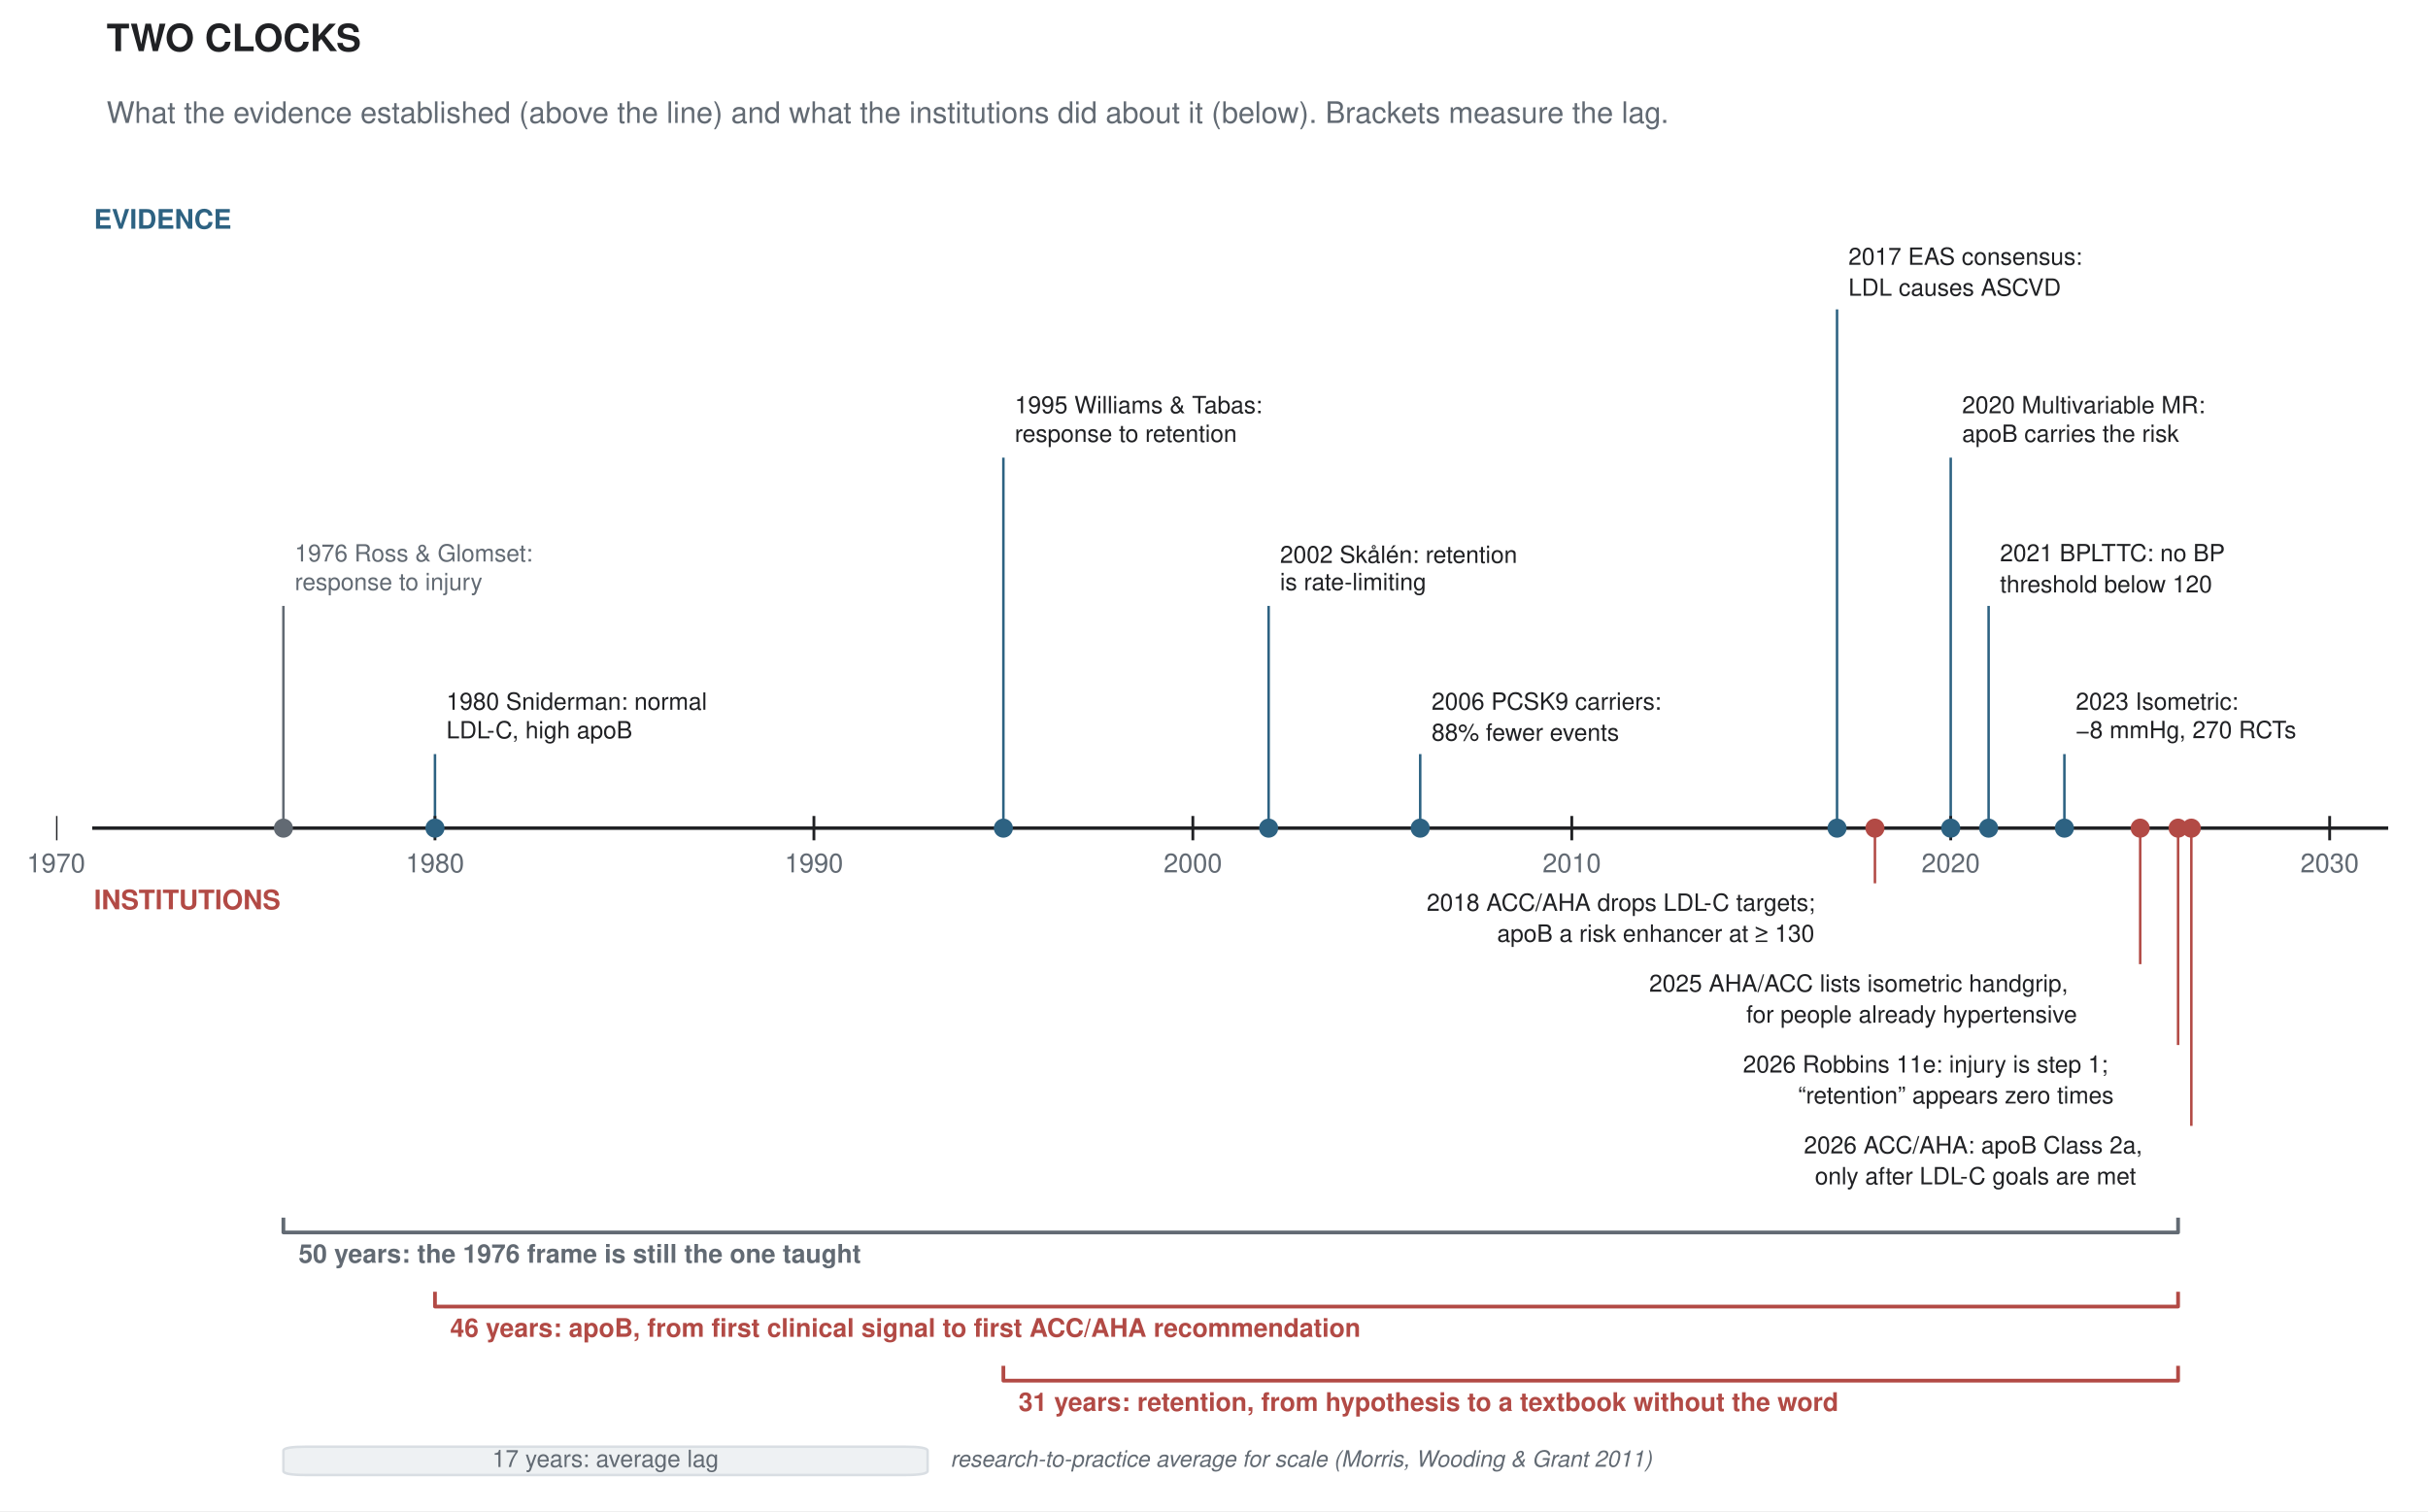
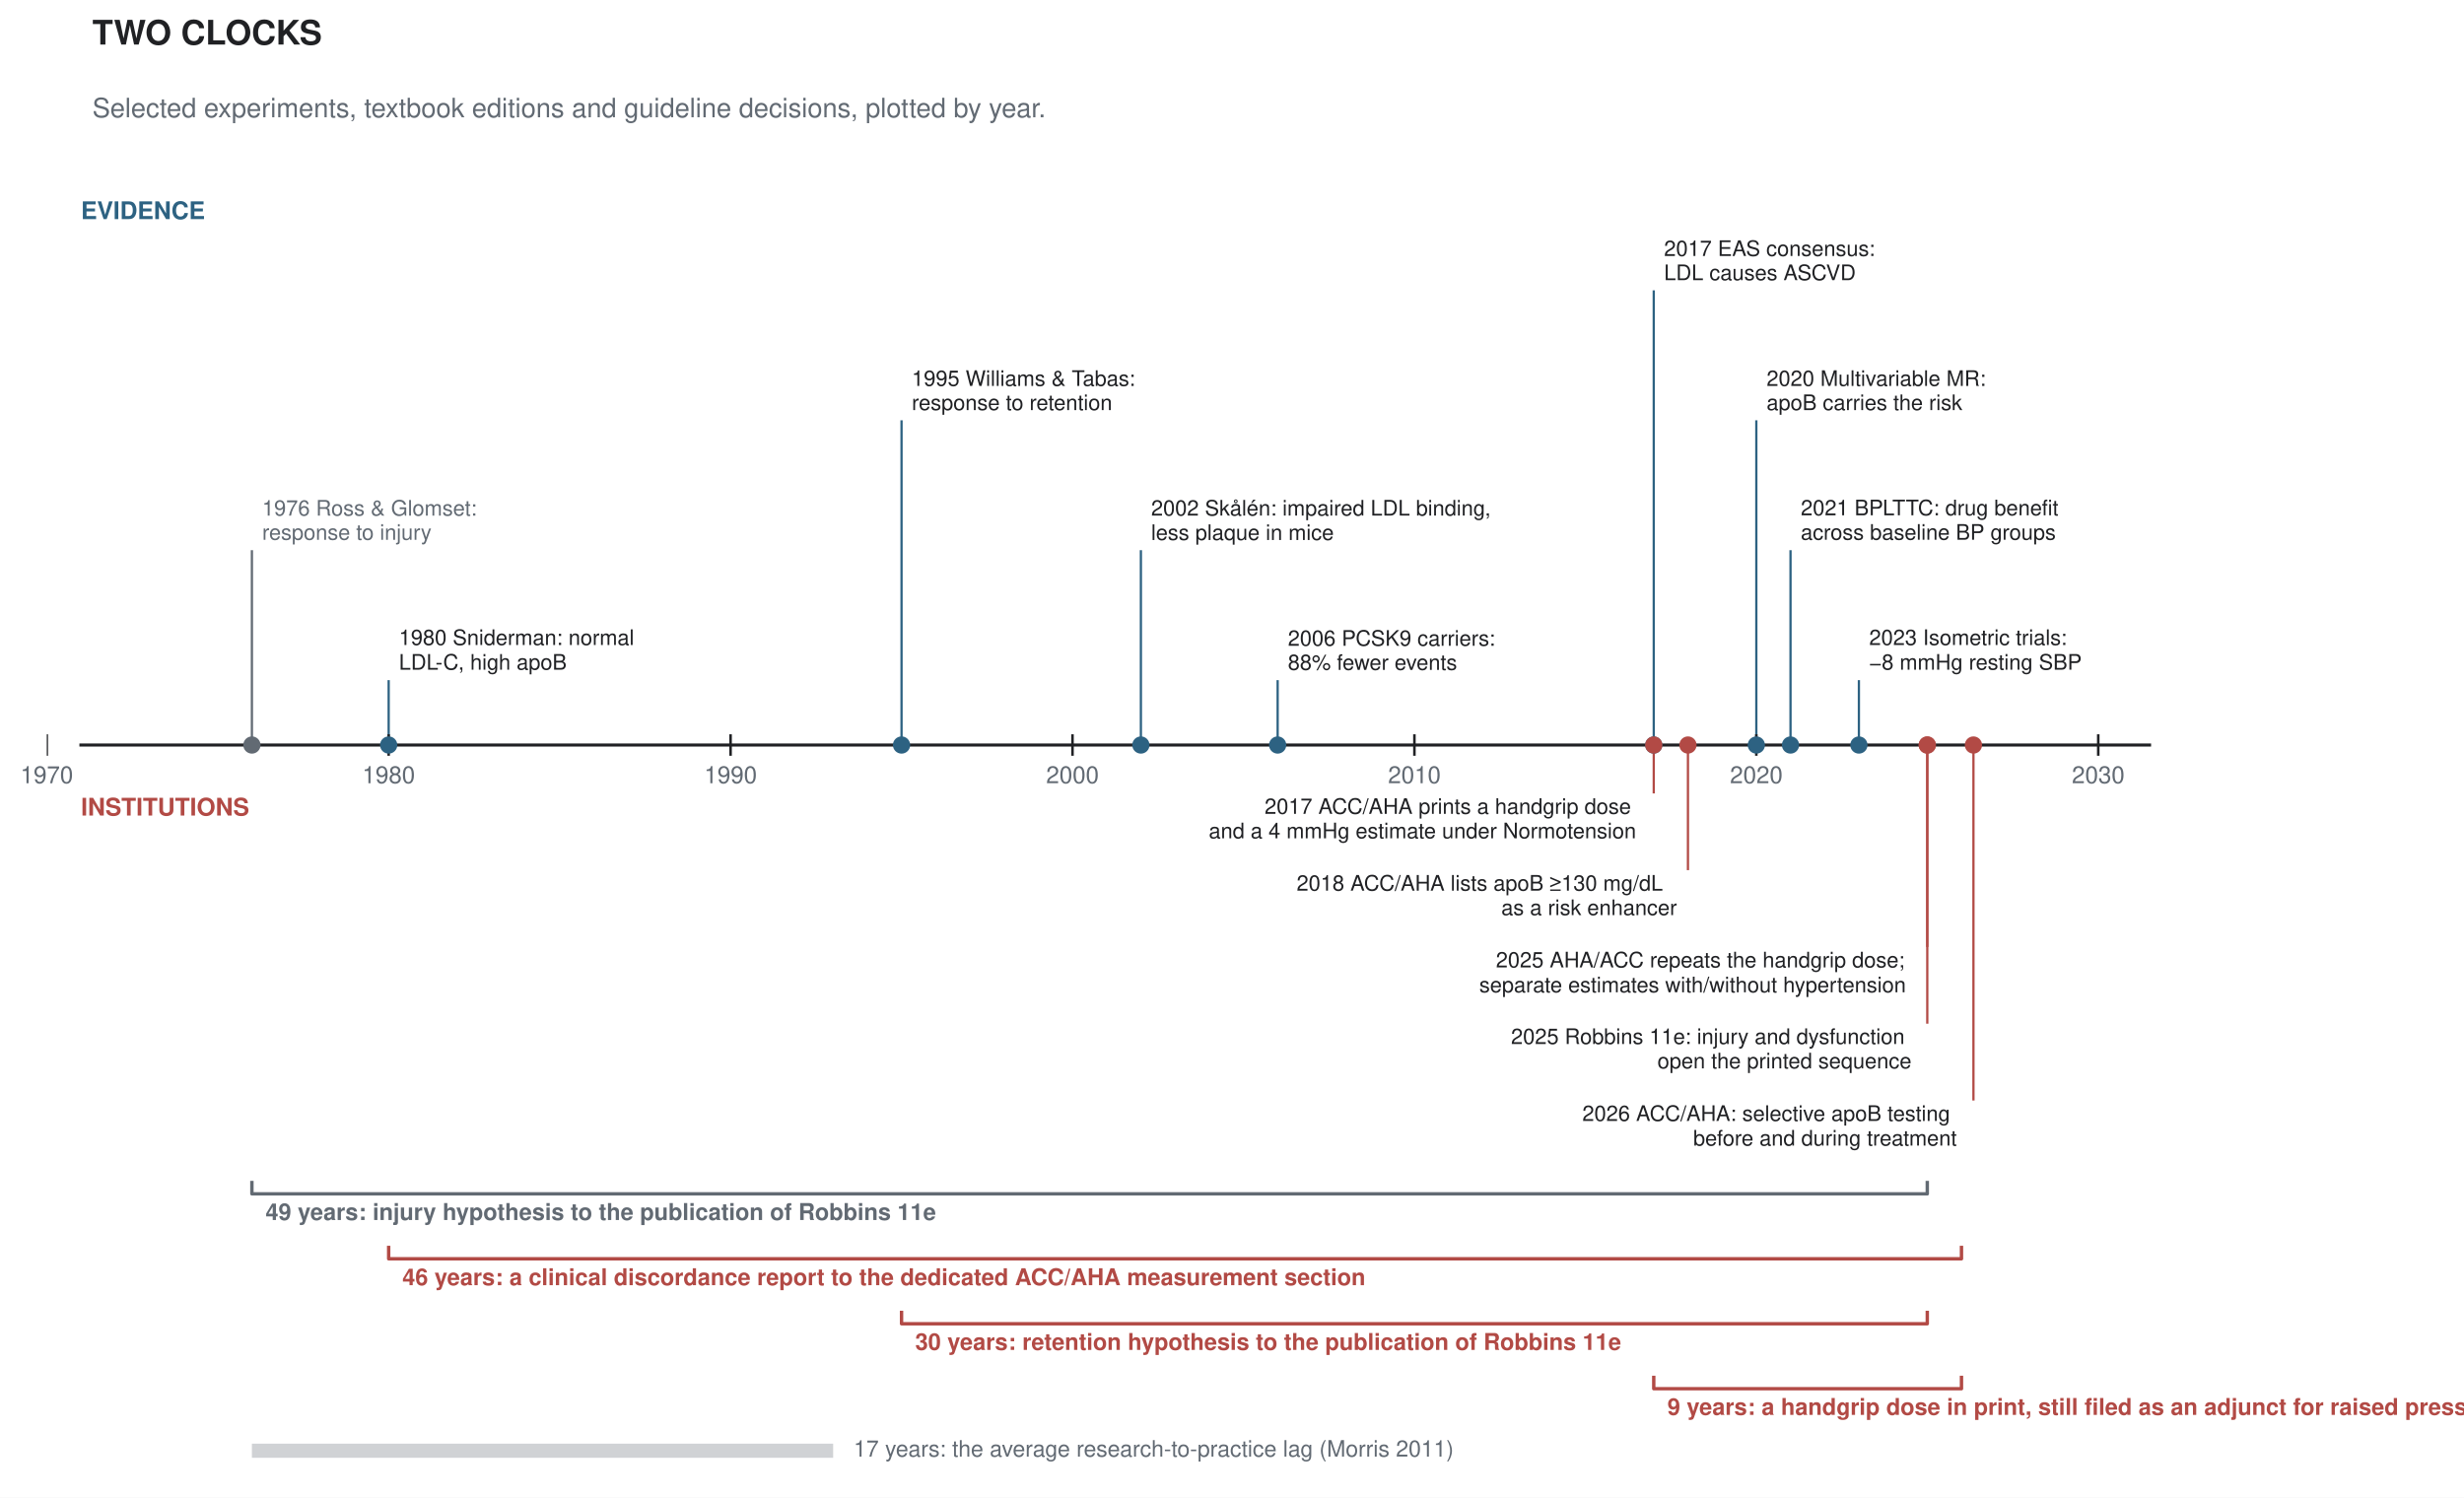
- <svg xmlns="http://www.w3.org/2000/svg" xmlns:xlink="http://www.w3.org/1999/xlink" width="775.041pt" height="482.386pt" viewBox="0 0 775.041 482.386" version="1.1">
+ <svg xmlns="http://www.w3.org/2000/svg" xmlns:xlink="http://www.w3.org/1999/xlink" width="871.694pt" height="529.862pt" viewBox="0 0 871.694 529.862" version="1.1">
  <defs>
    <style type="text/css">*{stroke-linejoin: round; stroke-linecap: butt}</style>
  </defs>
  <g id="figure_1">
    <g id="patch_1">
-       <path d="M 0 482.386  L 775.041 482.386  L 775.041 0  L 0 0  z " style="fill: #ffffff" />
+       <path d="M 0 529.862 L 871.694 529.862 L 871.694 0 L 0 0 z " style="fill: #ffffff" />
    </g>
    <g id="axes_1">
      <g id="line2d_1">
-         <path d="M 90.465 264.379  L 90.465 193.823  " clip-path="url(#p6907606ba3)" style="fill: none; stroke: #626a73; stroke-width: 0.8; stroke-linecap: square" />
+         <path d="M 89.116 263.588 L 89.116 195.059 " clip-path="url(#p6d107daef3)" style="fill: none; stroke: #626a73; stroke-width: 0.8; stroke-linecap: square" />
      </g>
      <g id="line2d_2">
-         <path d="M 138.849 264.379  L 138.849 241.147  " clip-path="url(#p6907606ba3)" style="fill: none; stroke: #2d6282; stroke-width: 0.8; stroke-linecap: square" />
+         <path d="M 137.5 263.588 L 137.5 241.024 " clip-path="url(#p6d107daef3)" style="fill: none; stroke: #2d6282; stroke-width: 0.8; stroke-linecap: square" />
      </g>
      <g id="line2d_3">
-         <path d="M 320.289 264.379  L 320.289 146.499  " clip-path="url(#p6907606ba3)" style="fill: none; stroke: #2d6282; stroke-width: 0.8; stroke-linecap: square" />
+         <path d="M 318.94 263.588 L 318.94 149.094 " clip-path="url(#p6d107daef3)" style="fill: none; stroke: #2d6282; stroke-width: 0.8; stroke-linecap: square" />
      </g>
      <g id="line2d_4">
-         <path d="M 404.961 264.379  L 404.961 193.823  " clip-path="url(#p6907606ba3)" style="fill: none; stroke: #2d6282; stroke-width: 0.8; stroke-linecap: square" />
+         <path d="M 403.612 263.588 L 403.612 195.059 " clip-path="url(#p6d107daef3)" style="fill: none; stroke: #2d6282; stroke-width: 0.8; stroke-linecap: square" />
      </g>
      <g id="line2d_5">
-         <path d="M 453.345 264.379  L 453.345 241.147  " clip-path="url(#p6907606ba3)" style="fill: none; stroke: #2d6282; stroke-width: 0.8; stroke-linecap: square" />
+         <path d="M 451.996 263.588 L 451.996 241.024 " clip-path="url(#p6d107daef3)" style="fill: none; stroke: #2d6282; stroke-width: 0.8; stroke-linecap: square" />
      </g>
      <g id="line2d_6">
-         <path d="M 586.401 264.379  L 586.401 99.175  " clip-path="url(#p6907606ba3)" style="fill: none; stroke: #2d6282; stroke-width: 0.8; stroke-linecap: square" />
+         <path d="M 585.052 263.588 L 585.052 103.129 " clip-path="url(#p6d107daef3)" style="fill: none; stroke: #2d6282; stroke-width: 0.8; stroke-linecap: square" />
      </g>
      <g id="line2d_7">
-         <path d="M 622.689 264.379  L 622.689 146.499  " clip-path="url(#p6907606ba3)" style="fill: none; stroke: #2d6282; stroke-width: 0.8; stroke-linecap: square" />
+         <path d="M 621.34 263.588 L 621.34 149.094 " clip-path="url(#p6d107daef3)" style="fill: none; stroke: #2d6282; stroke-width: 0.8; stroke-linecap: square" />
      </g>
      <g id="line2d_8">
-         <path d="M 634.785 264.379  L 634.785 193.823  " clip-path="url(#p6907606ba3)" style="fill: none; stroke: #2d6282; stroke-width: 0.8; stroke-linecap: square" />
+         <path d="M 633.436 263.588 L 633.436 195.059 " clip-path="url(#p6d107daef3)" style="fill: none; stroke: #2d6282; stroke-width: 0.8; stroke-linecap: square" />
      </g>
      <g id="line2d_9">
-         <path d="M 658.977 264.379  L 658.977 241.147  " clip-path="url(#p6907606ba3)" style="fill: none; stroke: #2d6282; stroke-width: 0.8; stroke-linecap: square" />
+         <path d="M 657.628 263.588 L 657.628 241.024 " clip-path="url(#p6d107daef3)" style="fill: none; stroke: #2d6282; stroke-width: 0.8; stroke-linecap: square" />
      </g>
      <g id="line2d_10">
-         <path d="M 598.497 264.379  L 598.497 281.587  " clip-path="url(#p6907606ba3)" style="fill: none; stroke: #b24a45; stroke-width: 0.8; stroke-linecap: square" />
+         <path d="M 585.052 263.588 L 585.052 280.303 " clip-path="url(#p6d107daef3)" style="fill: none; stroke: #b24a45; stroke-width: 0.8; stroke-linecap: square" />
      </g>
      <g id="line2d_11">
-         <path d="M 683.169 264.379  L 683.169 307.4  " clip-path="url(#p6907606ba3)" style="fill: none; stroke: #b24a45; stroke-width: 0.8; stroke-linecap: square" />
+         <path d="M 597.148 263.588 L 597.148 307.464 " clip-path="url(#p6d107daef3)" style="fill: none; stroke: #b24a45; stroke-width: 0.8; stroke-linecap: square" />
      </g>
      <g id="line2d_12">
-         <path d="M 695.265 264.379  L 695.265 333.213  " clip-path="url(#p6907606ba3)" style="fill: none; stroke: #b24a45; stroke-width: 0.8; stroke-linecap: square" />
+         <path d="M 681.82 263.588 L 681.82 334.625 " clip-path="url(#p6d107daef3)" style="fill: none; stroke: #b24a45; stroke-width: 0.8; stroke-linecap: square" />
      </g>
      <g id="line2d_13">
-         <path d="M 699.499 264.379  L 699.499 359.027  " clip-path="url(#p6907606ba3)" style="fill: none; stroke: #b24a45; stroke-width: 0.8; stroke-linecap: square" />
-       </g>
-       <g id="patch_2">
-         <path d="M 97.723 470.883  L 288.839 470.883  Q 296.097 470.883 296.097 469.593  L 296.097 463.139  Q 296.097 461.849 288.839 461.849  L 97.723 461.849  Q 90.465 461.849 90.465 463.139  L 90.465 469.593  Q 90.465 470.883 97.723 470.883  z " clip-path="url(#p6907606ba3)" style="fill: #eef1f3; stroke: #d9dee3; stroke-width: 0.8; stroke-linejoin: miter" />
+         <path d="M 681.82 263.588 L 681.82 361.786 " clip-path="url(#p6d107daef3)" style="fill: none; stroke: #b24a45; stroke-width: 0.8; stroke-linecap: square" />
      </g>
      <g id="line2d_14">
-         <path d="M 29.985 264.379  L 761.793 264.379  " clip-path="url(#p6907606ba3)" style="fill: none; stroke: #202124; stroke-width: 1.1; stroke-linecap: square" />
+         <path d="M 698.149 263.588 L 698.149 388.947 " clip-path="url(#p6d107daef3)" style="fill: none; stroke: #b24a45; stroke-width: 0.8; stroke-linecap: square" />
      </g>
      <g id="line2d_15">
-         <path d="M 17.889 267.82  L 17.889 260.937  " clip-path="url(#p6907606ba3)" style="fill: none; stroke: #202124; stroke-width: 0.9; stroke-linecap: square" />
+         <path d="M 89.116 513.261 L 294.748 513.261 " clip-path="url(#p6d107daef3)" style="fill: none; stroke: #626a73; stroke-opacity: 0.3; stroke-width: 5" />
      </g>
      <g id="line2d_16">
-         <path d="M 138.849 267.82  L 138.849 260.937  " clip-path="url(#p6907606ba3)" style="fill: none; stroke: #202124; stroke-width: 0.9; stroke-linecap: square" />
+         <path d="M 28.636 263.588 L 760.444 263.588 " clip-path="url(#p6d107daef3)" style="fill: none; stroke: #202124; stroke-width: 1.1; stroke-linecap: square" />
      </g>
      <g id="line2d_17">
-         <path d="M 259.809 267.82  L 259.809 260.937  " clip-path="url(#p6907606ba3)" style="fill: none; stroke: #202124; stroke-width: 0.9; stroke-linecap: square" />
+         <path d="M 16.54 266.931 L 16.54 260.245 " clip-path="url(#p6d107daef3)" style="fill: none; stroke: #202124; stroke-width: 0.9; stroke-linecap: square" />
      </g>
      <g id="line2d_18">
-         <path d="M 380.769 267.82  L 380.769 260.937  " clip-path="url(#p6907606ba3)" style="fill: none; stroke: #202124; stroke-width: 0.9; stroke-linecap: square" />
+         <path d="M 137.5 266.931 L 137.5 260.245 " clip-path="url(#p6d107daef3)" style="fill: none; stroke: #202124; stroke-width: 0.9; stroke-linecap: square" />
      </g>
      <g id="line2d_19">
-         <path d="M 501.729 267.82  L 501.729 260.937  " clip-path="url(#p6907606ba3)" style="fill: none; stroke: #202124; stroke-width: 0.9; stroke-linecap: square" />
+         <path d="M 258.46 266.931 L 258.46 260.245 " clip-path="url(#p6d107daef3)" style="fill: none; stroke: #202124; stroke-width: 0.9; stroke-linecap: square" />
      </g>
      <g id="line2d_20">
-         <path d="M 622.689 267.82  L 622.689 260.937  " clip-path="url(#p6907606ba3)" style="fill: none; stroke: #202124; stroke-width: 0.9; stroke-linecap: square" />
+         <path d="M 379.42 266.931 L 379.42 260.245 " clip-path="url(#p6d107daef3)" style="fill: none; stroke: #202124; stroke-width: 0.9; stroke-linecap: square" />
      </g>
      <g id="line2d_21">
-         <path d="M 743.649 267.82  L 743.649 260.937  " clip-path="url(#p6907606ba3)" style="fill: none; stroke: #202124; stroke-width: 0.9; stroke-linecap: square" />
+         <path d="M 500.38 266.931 L 500.38 260.245 " clip-path="url(#p6d107daef3)" style="fill: none; stroke: #202124; stroke-width: 0.9; stroke-linecap: square" />
      </g>
      <g id="line2d_22">
-         <path d="M 90.465 388.712  L 90.465 393.444  L 695.265 393.444  L 695.265 388.712  " clip-path="url(#p6907606ba3)" style="fill: none; stroke: #626a73; stroke-width: 1.2" />
+         <path d="M 621.34 266.931 L 621.34 260.245 " clip-path="url(#p6d107daef3)" style="fill: none; stroke: #202124; stroke-width: 0.9; stroke-linecap: square" />
      </g>
      <g id="line2d_23">
-         <path d="M 138.849 412.374  L 138.849 417.106  L 695.265 417.106  L 695.265 412.374  " clip-path="url(#p6907606ba3)" style="fill: none; stroke: #b24a45; stroke-width: 1.2" />
+         <path d="M 742.3 266.931 L 742.3 260.245 " clip-path="url(#p6d107daef3)" style="fill: none; stroke: #202124; stroke-width: 0.9; stroke-linecap: square" />
      </g>
      <g id="line2d_24">
-         <path d="M 320.289 436.036  L 320.289 440.768  L 695.265 440.768  L 695.265 436.036  " clip-path="url(#p6907606ba3)" style="fill: none; stroke: #b24a45; stroke-width: 1.2" />
+         <path d="M 89.116 417.779 L 89.116 422.376 L 681.82 422.376 L 681.82 417.779 " clip-path="url(#p6d107daef3)" style="fill: none; stroke: #626a73; stroke-width: 1.2" />
+       </g>
+       <g id="line2d_25">
+         <path d="M 137.5 440.761 L 137.5 445.358 L 693.916 445.358 L 693.916 440.761 " clip-path="url(#p6d107daef3)" style="fill: none; stroke: #b24a45; stroke-width: 1.2" />
+       </g>
+       <g id="line2d_26">
+         <path d="M 318.94 463.744 L 318.94 468.34 L 681.82 468.34 L 681.82 463.744 " clip-path="url(#p6d107daef3)" style="fill: none; stroke: #b24a45; stroke-width: 1.2" />
+       </g>
+       <g id="line2d_27">
+         <path d="M 585.052 486.726 L 585.052 491.323 L 693.916 491.323 L 693.916 486.726 " clip-path="url(#p6d107daef3)" style="fill: none; stroke: #b24a45; stroke-width: 1.2" />
      </g>
      <g id="text_1">
-         <text style="font-size: 8.4px; font-family: 'Helvetica Neue', 'Helvetica', 'Arial', 'DejaVu Sans', sans-serif; text-anchor: middle; fill: #626a73" x="17.889" y="278.504" transform="rotate(-0 17.889 278.5045)">1970</text>
+         <text style="font-size: 8.4px; font-family: 'Helvetica Neue', 'Helvetica', 'Arial', 'DejaVu Sans', sans-serif; text-anchor: middle; fill: #626a73" x="16.54" y="277.108" transform="rotate(-0 16.53975 277.1077)">1970</text>
      </g>
      <g id="text_2">
-         <text style="font-size: 8.4px; font-family: 'Helvetica Neue', 'Helvetica', 'Arial', 'DejaVu Sans', sans-serif; text-anchor: middle; fill: #626a73" x="138.849" y="278.504" transform="rotate(-0 138.849 278.5045)">1980</text>
+         <text style="font-size: 8.4px; font-family: 'Helvetica Neue', 'Helvetica', 'Arial', 'DejaVu Sans', sans-serif; text-anchor: middle; fill: #626a73" x="137.5" y="277.108" transform="rotate(-0 137.4998 277.1077)">1980</text>
      </g>
      <g id="text_3">
-         <text style="font-size: 8.4px; font-family: 'Helvetica Neue', 'Helvetica', 'Arial', 'DejaVu Sans', sans-serif; text-anchor: middle; fill: #626a73" x="259.809" y="278.504" transform="rotate(-0 259.809 278.5045)">1990</text>
+         <text style="font-size: 8.4px; font-family: 'Helvetica Neue', 'Helvetica', 'Arial', 'DejaVu Sans', sans-serif; text-anchor: middle; fill: #626a73" x="258.46" y="277.108" transform="rotate(-0 258.4597 277.1077)">1990</text>
      </g>
      <g id="text_4">
-         <text style="font-size: 8.4px; font-family: 'Helvetica Neue', 'Helvetica', 'Arial', 'DejaVu Sans', sans-serif; text-anchor: middle; fill: #626a73" x="380.769" y="278.504" transform="rotate(-0 380.769 278.5045)">2000</text>
+         <text style="font-size: 8.4px; font-family: 'Helvetica Neue', 'Helvetica', 'Arial', 'DejaVu Sans', sans-serif; text-anchor: middle; fill: #626a73" x="379.42" y="277.108" transform="rotate(-0 379.4198 277.1077)">2000</text>
      </g>
      <g id="text_5">
-         <text style="font-size: 8.4px; font-family: 'Helvetica Neue', 'Helvetica', 'Arial', 'DejaVu Sans', sans-serif; text-anchor: middle; fill: #626a73" x="501.729" y="278.504" transform="rotate(-0 501.729 278.5045)">2010</text>
+         <text style="font-size: 8.4px; font-family: 'Helvetica Neue', 'Helvetica', 'Arial', 'DejaVu Sans', sans-serif; text-anchor: middle; fill: #626a73" x="500.38" y="277.108" transform="rotate(-0 500.3798 277.1077)">2010</text>
      </g>
      <g id="text_6">
-         <text style="font-size: 8.4px; font-family: 'Helvetica Neue', 'Helvetica', 'Arial', 'DejaVu Sans', sans-serif; text-anchor: middle; fill: #626a73" x="622.689" y="278.504" transform="rotate(-0 622.689 278.5045)">2020</text>
+         <text style="font-size: 8.4px; font-family: 'Helvetica Neue', 'Helvetica', 'Arial', 'DejaVu Sans', sans-serif; text-anchor: middle; fill: #626a73" x="621.34" y="277.108" transform="rotate(-0 621.3397 277.1077)">2020</text>
      </g>
      <g id="text_7">
-         <text style="font-size: 8.4px; font-family: 'Helvetica Neue', 'Helvetica', 'Arial', 'DejaVu Sans', sans-serif; text-anchor: middle; fill: #626a73" x="743.649" y="278.504" transform="rotate(-0 743.649 278.5045)">2030</text>
+         <text style="font-size: 8.4px; font-family: 'Helvetica Neue', 'Helvetica', 'Arial', 'DejaVu Sans', sans-serif; text-anchor: middle; fill: #626a73" x="742.3" y="277.108" transform="rotate(-0 742.2998 277.1077)">2030</text>
      </g>
      <g id="PathCollection_1">
        <defs>
-           <path id="m7bedc3984f" d="M 0 2.55  C 0.676 2.55 1.325 2.281 1.803 1.803  C 2.281 1.325 2.55 0.676 2.55 0  C 2.55 -0.676 2.281 -1.325 1.803 -1.803  C 1.325 -2.281 0.676 -2.55 0 -2.55  C -0.676 -2.55 -1.325 -2.281 -1.803 -1.803  C -2.281 -1.325 -2.55 -0.676 -2.55 0  C -2.55 0.676 -2.281 1.325 -1.803 1.803  C -1.325 2.281 -0.676 2.55 0 2.55  z " style="stroke: #626a73" />
+           <path id="m7bedc3984f" d="M 0 2.55 C 0.676 2.55 1.325 2.281 1.803 1.803 C 2.281 1.325 2.55 0.676 2.55 0 C 2.55 -0.676 2.281 -1.325 1.803 -1.803 C 1.325 -2.281 0.676 -2.55 0 -2.55 C -0.676 -2.55 -1.325 -2.281 -1.803 -1.803 C -2.281 -1.325 -2.55 -0.676 -2.55 0 C -2.55 0.676 -2.281 1.325 -1.803 1.803 C -1.325 2.281 -0.676 2.55 0 2.55 z " style="stroke: #626a73" />
        </defs>
-         <g clip-path="url(#p6907606ba3)">
-           <use xlink:href="#m7bedc3984f" x="90.465" y="264.379" style="fill: #626a73; stroke: #626a73" />
+         <g clip-path="url(#p6d107daef3)">
+           <use xlink:href="#m7bedc3984f" x="89.116" y="263.588" style="fill: #626a73; stroke: #626a73" />
        </g>
      </g>
      <g id="text_8">
-         <text style="font-size: 7.6px; font-family: 'Helvetica Neue', 'Helvetica', 'Arial', 'DejaVu Sans', sans-serif; fill: #626a73" transform="translate(94.0938 179.2547)">1976  Ross &amp; Glomset:</text>
-         <text style="font-size: 7.6px; font-family: 'Helvetica Neue', 'Helvetica', 'Arial', 'DejaVu Sans', sans-serif; fill: #626a73" transform="translate(94.0938 188.3985)">response to injury</text>
+         <text style="font-size: 7.6px; font-family: 'Helvetica Neue', 'Helvetica', 'Arial', 'DejaVu Sans', sans-serif; fill: #626a73" transform="translate(92.74455 182.4258)">1976  Ross &amp; Glomset:</text>
+         <text style="font-size: 7.6px; font-family: 'Helvetica Neue', 'Helvetica', 'Arial', 'DejaVu Sans', sans-serif; fill: #626a73" transform="translate(92.74455 190.9781)">response to injury</text>
      </g>
      <g id="PathCollection_2">
        <defs>
-           <path id="m70d300f8e1" d="M 0 2.55  C 0.676 2.55 1.325 2.281 1.803 1.803  C 2.281 1.325 2.55 0.676 2.55 0  C 2.55 -0.676 2.281 -1.325 1.803 -1.803  C 1.325 -2.281 0.676 -2.55 0 -2.55  C -0.676 -2.55 -1.325 -2.281 -1.803 -1.803  C -2.281 -1.325 -2.55 -0.676 -2.55 0  C -2.55 0.676 -2.281 1.325 -1.803 1.803  C -1.325 2.281 -0.676 2.55 0 2.55  z " style="stroke: #2d6282" />
+           <path id="m70d300f8e1" d="M 0 2.55 C 0.676 2.55 1.325 2.281 1.803 1.803 C 2.281 1.325 2.55 0.676 2.55 0 C 2.55 -0.676 2.281 -1.325 1.803 -1.803 C 1.325 -2.281 0.676 -2.55 0 -2.55 C -0.676 -2.55 -1.325 -2.281 -1.803 -1.803 C -2.281 -1.325 -2.55 -0.676 -2.55 0 C -2.55 0.676 -2.281 1.325 -1.803 1.803 C -1.325 2.281 -0.676 2.55 0 2.55 z " style="stroke: #2d6282" />
        </defs>
-         <g clip-path="url(#p6907606ba3)">
-           <use xlink:href="#m70d300f8e1" x="138.849" y="264.379" style="fill: #2d6282; stroke: #2d6282" />
+         <g clip-path="url(#p6d107daef3)">
+           <use xlink:href="#m70d300f8e1" x="137.5" y="263.588" style="fill: #2d6282; stroke: #2d6282" />
        </g>
      </g>
      <g id="text_9">
-         <text style="font-size: 7.6px; font-family: 'Helvetica Neue', 'Helvetica', 'Arial', 'DejaVu Sans', sans-serif; fill: #202124" transform="translate(142.4778 226.5788)">1980  Sniderman: normal</text>
-         <text style="font-size: 7.6px; font-family: 'Helvetica Neue', 'Helvetica', 'Arial', 'DejaVu Sans', sans-serif; fill: #202124" transform="translate(142.4778 235.7225)">LDL-C, high apoB</text>
+         <text style="font-size: 7.6px; font-family: 'Helvetica Neue', 'Helvetica', 'Arial', 'DejaVu Sans', sans-serif; fill: #202124" transform="translate(141.1285 228.2084)">1980  Sniderman: normal</text>
+         <text style="font-size: 7.6px; font-family: 'Helvetica Neue', 'Helvetica', 'Arial', 'DejaVu Sans', sans-serif; fill: #202124" transform="translate(141.1285 236.9275)">LDL-C, high apoB</text>
      </g>
      <g id="PathCollection_3">
-         <g clip-path="url(#p6907606ba3)">
-           <use xlink:href="#m70d300f8e1" x="320.289" y="264.379" style="fill: #2d6282; stroke: #2d6282" />
+         <g clip-path="url(#p6d107daef3)">
+           <use xlink:href="#m70d300f8e1" x="318.94" y="263.588" style="fill: #2d6282; stroke: #2d6282" />
        </g>
      </g>
      <g id="text_10">
-         <text style="font-size: 7.6px; font-family: 'Helvetica Neue', 'Helvetica', 'Arial', 'DejaVu Sans', sans-serif; fill: #202124" transform="translate(323.9178 131.9307)">1995  Williams &amp; Tabas:</text>
-         <text style="font-size: 7.6px; font-family: 'Helvetica Neue', 'Helvetica', 'Arial', 'DejaVu Sans', sans-serif; fill: #202124" transform="translate(323.9178 141.0744)">response to retention</text>
+         <text style="font-size: 7.6px; font-family: 'Helvetica Neue', 'Helvetica', 'Arial', 'DejaVu Sans', sans-serif; fill: #202124" transform="translate(322.5686 136.537)">1995  Williams &amp; Tabas:</text>
+         <text style="font-size: 7.6px; font-family: 'Helvetica Neue', 'Helvetica', 'Arial', 'DejaVu Sans', sans-serif; fill: #202124" transform="translate(322.5686 145.0893)">response to retention</text>
      </g>
      <g id="PathCollection_4">
-         <g clip-path="url(#p6907606ba3)">
-           <use xlink:href="#m70d300f8e1" x="404.961" y="264.379" style="fill: #2d6282; stroke: #2d6282" />
+         <g clip-path="url(#p6d107daef3)">
+           <use xlink:href="#m70d300f8e1" x="403.612" y="263.588" style="fill: #2d6282; stroke: #2d6282" />
        </g>
      </g>
      <g id="text_11">
-         <text style="font-size: 7.6px; font-family: 'Helvetica Neue', 'Helvetica', 'Arial', 'DejaVu Sans', sans-serif; fill: #202124" transform="translate(408.5898 179.7036)">2002  Skålén: retention</text>
-         <text style="font-size: 7.6px; font-family: 'Helvetica Neue', 'Helvetica', 'Arial', 'DejaVu Sans', sans-serif; fill: #202124" transform="translate(408.5898 188.3985)">is rate-limiting</text>
+         <text style="font-size: 7.6px; font-family: 'Helvetica Neue', 'Helvetica', 'Arial', 'DejaVu Sans', sans-serif; fill: #202124" transform="translate(407.2405 182.4103)">2002  Skålén: impaired LDL binding,</text>
+         <text style="font-size: 7.6px; font-family: 'Helvetica Neue', 'Helvetica', 'Arial', 'DejaVu Sans', sans-serif; fill: #202124" transform="translate(407.2405 191.0541)">less plaque in mice</text>
      </g>
      <g id="PathCollection_5">
-         <g clip-path="url(#p6907606ba3)">
-           <use xlink:href="#m70d300f8e1" x="453.345" y="264.379" style="fill: #2d6282; stroke: #2d6282" />
+         <g clip-path="url(#p6d107daef3)">
+           <use xlink:href="#m70d300f8e1" x="451.996" y="263.588" style="fill: #2d6282; stroke: #2d6282" />
        </g>
      </g>
      <g id="text_12">
-         <text style="font-size: 7.6px; font-family: 'Helvetica Neue', 'Helvetica', 'Arial', 'DejaVu Sans', sans-serif; fill: #202124" transform="translate(456.9738 226.5788)">2006  PCSK9 carriers:</text>
-         <text style="font-size: 7.6px; font-family: 'Helvetica Neue', 'Helvetica', 'Arial', 'DejaVu Sans', sans-serif; fill: #202124" transform="translate(456.9738 236.4588)">88% fewer events</text>
+         <text style="font-size: 7.6px; font-family: 'Helvetica Neue', 'Helvetica', 'Arial', 'DejaVu Sans', sans-serif; fill: #202124" transform="translate(455.6245 228.4666)">2006  PCSK9 carriers:</text>
+         <text style="font-size: 7.6px; font-family: 'Helvetica Neue', 'Helvetica', 'Arial', 'DejaVu Sans', sans-serif; fill: #202124" transform="translate(455.6245 237.0189)">88% fewer events</text>
      </g>
      <g id="PathCollection_6">
-         <g clip-path="url(#p6907606ba3)">
-           <use xlink:href="#m70d300f8e1" x="586.401" y="264.379" style="fill: #2d6282; stroke: #2d6282" />
+         <g clip-path="url(#p6d107daef3)">
+           <use xlink:href="#m70d300f8e1" x="585.052" y="263.588" style="fill: #2d6282; stroke: #2d6282" />
        </g>
      </g>
      <g id="text_13">
-         <text style="font-size: 7.6px; font-family: 'Helvetica Neue', 'Helvetica', 'Arial', 'DejaVu Sans', sans-serif; fill: #202124" transform="translate(590.0298 84.53955)">2017  EAS consensus:</text>
-         <text style="font-size: 7.6px; font-family: 'Helvetica Neue', 'Helvetica', 'Arial', 'DejaVu Sans', sans-serif; fill: #202124" transform="translate(590.0298 94.41955)">LDL causes ASCVD</text>
+         <text style="font-size: 7.6px; font-family: 'Helvetica Neue', 'Helvetica', 'Arial', 'DejaVu Sans', sans-serif; fill: #202124" transform="translate(588.6806 90.57215)">2017  EAS consensus:</text>
+         <text style="font-size: 7.6px; font-family: 'Helvetica Neue', 'Helvetica', 'Arial', 'DejaVu Sans', sans-serif; fill: #202124" transform="translate(588.6806 99.12453)">LDL causes ASCVD</text>
      </g>
      <g id="PathCollection_7">
-         <g clip-path="url(#p6907606ba3)">
-           <use xlink:href="#m70d300f8e1" x="622.689" y="264.379" style="fill: #2d6282; stroke: #2d6282" />
+         <g clip-path="url(#p6d107daef3)">
+           <use xlink:href="#m70d300f8e1" x="621.34" y="263.588" style="fill: #2d6282; stroke: #2d6282" />
        </g>
      </g>
      <g id="text_14">
-         <text style="font-size: 7.6px; font-family: 'Helvetica Neue', 'Helvetica', 'Arial', 'DejaVu Sans', sans-serif; fill: #202124" transform="translate(626.3178 131.9307)">2020  Multivariable MR:</text>
-         <text style="font-size: 7.6px; font-family: 'Helvetica Neue', 'Helvetica', 'Arial', 'DejaVu Sans', sans-serif; fill: #202124" transform="translate(626.3178 141.0744)">apoB carries the risk</text>
+         <text style="font-size: 7.6px; font-family: 'Helvetica Neue', 'Helvetica', 'Arial', 'DejaVu Sans', sans-serif; fill: #202124" transform="translate(624.9686 136.537)">2020  Multivariable MR:</text>
+         <text style="font-size: 7.6px; font-family: 'Helvetica Neue', 'Helvetica', 'Arial', 'DejaVu Sans', sans-serif; fill: #202124" transform="translate(624.9686 145.0893)">apoB carries the risk</text>
      </g>
      <g id="PathCollection_8">
-         <g clip-path="url(#p6907606ba3)">
-           <use xlink:href="#m70d300f8e1" x="634.785" y="264.379" style="fill: #2d6282; stroke: #2d6282" />
+         <g clip-path="url(#p6d107daef3)">
+           <use xlink:href="#m70d300f8e1" x="633.436" y="263.588" style="fill: #2d6282; stroke: #2d6282" />
        </g>
      </g>
      <g id="text_15">
-         <text style="font-size: 7.6px; font-family: 'Helvetica Neue', 'Helvetica', 'Arial', 'DejaVu Sans', sans-serif; fill: #202124" transform="translate(638.4138 179.1876)">2021  BPLTTC: no BP</text>
-         <text style="font-size: 7.6px; font-family: 'Helvetica Neue', 'Helvetica', 'Arial', 'DejaVu Sans', sans-serif; fill: #202124" transform="translate(638.4138 189.1347)">threshold below 120</text>
+         <text style="font-size: 7.6px; font-family: 'Helvetica Neue', 'Helvetica', 'Arial', 'DejaVu Sans', sans-serif; fill: #202124" transform="translate(637.0646 182.3189)">2021  BPLTTC: drug benefit</text>
+         <text style="font-size: 7.6px; font-family: 'Helvetica Neue', 'Helvetica', 'Arial', 'DejaVu Sans', sans-serif; fill: #202124" transform="translate(637.0646 190.9627)">across baseline BP groups</text>
      </g>
      <g id="PathCollection_9">
-         <g clip-path="url(#p6907606ba3)">
-           <use xlink:href="#m70d300f8e1" x="658.977" y="264.379" style="fill: #2d6282; stroke: #2d6282" />
+         <g clip-path="url(#p6d107daef3)">
+           <use xlink:href="#m70d300f8e1" x="657.628" y="263.588" style="fill: #2d6282; stroke: #2d6282" />
        </g>
      </g>
      <g id="text_16">
-         <text style="font-size: 7.6px; font-family: 'Helvetica Neue', 'Helvetica', 'Arial', 'DejaVu Sans', sans-serif; fill: #202124" transform="translate(662.6058 226.5788)">2023  Isometric:</text>
-         <text style="font-size: 7.6px; font-family: 'Helvetica Neue', 'Helvetica', 'Arial', 'DejaVu Sans', sans-serif; fill: #202124" transform="translate(662.6058 235.6554)">−8 mmHg, 270 RCTs</text>
+         <text style="font-size: 7.6px; font-family: 'Helvetica Neue', 'Helvetica', 'Arial', 'DejaVu Sans', sans-serif; fill: #202124" transform="translate(661.2565 228.2084)">2023  Isometric trials:</text>
+         <text style="font-size: 7.6px; font-family: 'Helvetica Neue', 'Helvetica', 'Arial', 'DejaVu Sans', sans-serif; fill: #202124" transform="translate(661.2565 236.9275)">−8 mmHg resting SBP</text>
      </g>
      <g id="PathCollection_10">
        <defs>
-           <path id="m2f0387725e" d="M 0 2.55  C 0.676 2.55 1.325 2.281 1.803 1.803  C 2.281 1.325 2.55 0.676 2.55 0  C 2.55 -0.676 2.281 -1.325 1.803 -1.803  C 1.325 -2.281 0.676 -2.55 0 -2.55  C -0.676 -2.55 -1.325 -2.281 -1.803 -1.803  C -2.281 -1.325 -2.55 -0.676 -2.55 0  C -2.55 0.676 -2.281 1.325 -1.803 1.803  C -1.325 2.281 -0.676 2.55 0 2.55  z " style="stroke: #b24a45" />
+           <path id="m2f0387725e" d="M 0 2.55 C 0.676 2.55 1.325 2.281 1.803 1.803 C 2.281 1.325 2.55 0.676 2.55 0 C 2.55 -0.676 2.281 -1.325 1.803 -1.803 C 1.325 -2.281 0.676 -2.55 0 -2.55 C -0.676 -2.55 -1.325 -2.281 -1.803 -1.803 C -2.281 -1.325 -2.55 -0.676 -2.55 0 C -2.55 0.676 -2.281 1.325 -1.803 1.803 C -1.325 2.281 -0.676 2.55 0 2.55 z " style="stroke: #b24a45" />
        </defs>
-         <g clip-path="url(#p6907606ba3)">
-           <use xlink:href="#m2f0387725e" x="598.497" y="264.379" style="fill: #b24a45; stroke: #b24a45" />
+         <g clip-path="url(#p6d107daef3)">
+           <use xlink:href="#m2f0387725e" x="585.052" y="263.588" style="fill: #b24a45; stroke: #b24a45" />
        </g>
      </g>
      <g id="text_17">
-         <text style="font-size: 7.6px; font-family: 'Helvetica Neue', 'Helvetica', 'Arial', 'DejaVu Sans', sans-serif; fill: #202124" transform="translate(455.4102 290.7755)">2018  ACC/AHA drops LDL-C targets;</text>
-         <text style="font-size: 7.6px; font-family: 'Helvetica Neue', 'Helvetica', 'Arial', 'DejaVu Sans', sans-serif; fill: #202124" transform="translate(477.8967 300.6555)">apoB a risk enhancer at ≥ 130</text>
+         <text style="font-size: 7.6px; font-family: 'Helvetica Neue', 'Helvetica', 'Arial', 'DejaVu Sans', sans-serif; fill: #202124" transform="translate(447.374 287.947)">2017  ACC/AHA prints a handgrip dose</text>
+         <text style="font-size: 7.6px; font-family: 'Helvetica Neue', 'Helvetica', 'Arial', 'DejaVu Sans', sans-serif; fill: #202124" transform="translate(427.6342 296.5908)">and a 4 mmHg estimate under Normotension</text>
      </g>
      <g id="PathCollection_11">
-         <g clip-path="url(#p6907606ba3)">
-           <use xlink:href="#m2f0387725e" x="683.169" y="264.379" style="fill: #b24a45; stroke: #b24a45" />
+         <g clip-path="url(#p6d107daef3)">
+           <use xlink:href="#m2f0387725e" x="597.148" y="263.588" style="fill: #b24a45; stroke: #b24a45" />
        </g>
      </g>
      <g id="text_18">
-         <text style="font-size: 7.6px; font-family: 'Helvetica Neue', 'Helvetica', 'Arial', 'DejaVu Sans', sans-serif; fill: #202124" transform="translate(526.4331 316.5886)">2025  AHA/ACC lists isometric handgrip,</text>
-         <text style="font-size: 7.6px; font-family: 'Helvetica Neue', 'Helvetica', 'Arial', 'DejaVu Sans', sans-serif; fill: #202124" transform="translate(557.4352 326.4686)">for people already hypertensive</text>
+         <text style="font-size: 7.6px; font-family: 'Helvetica Neue', 'Helvetica', 'Arial', 'DejaVu Sans', sans-serif; fill: #202124" transform="translate(458.7029 315.108)">2018  ACC/AHA lists apoB ≥130 mg/dL</text>
+         <text style="font-size: 7.6px; font-family: 'Helvetica Neue', 'Helvetica', 'Arial', 'DejaVu Sans', sans-serif; fill: #202124" transform="translate(531.119 323.7518)">as a risk enhancer</text>
      </g>
      <g id="PathCollection_12">
-         <g clip-path="url(#p6907606ba3)">
-           <use xlink:href="#m2f0387725e" x="695.265" y="264.379" style="fill: #b24a45; stroke: #b24a45" />
+         <g clip-path="url(#p6d107daef3)">
+           <use xlink:href="#m2f0387725e" x="681.82" y="263.588" style="fill: #b24a45; stroke: #b24a45" />
        </g>
      </g>
      <g id="text_19">
-         <text style="font-size: 7.6px; font-family: 'Helvetica Neue', 'Helvetica', 'Arial', 'DejaVu Sans', sans-serif; fill: #202124" transform="translate(556.363 342.4017)">2026  Robbins 11e: injury is step 1;</text>
-         <text style="font-size: 7.6px; font-family: 'Helvetica Neue', 'Helvetica', 'Arial', 'DejaVu Sans', sans-serif; fill: #202124" transform="translate(573.9522 352.2817)">“retention” appears zero times</text>
+         <text style="font-size: 7.6px; font-family: 'Helvetica Neue', 'Helvetica', 'Arial', 'DejaVu Sans', sans-serif; fill: #202124" transform="translate(529.2116 342.269)">2025  AHA/ACC repeats the handgrip dose;</text>
+         <text style="font-size: 7.6px; font-family: 'Helvetica Neue', 'Helvetica', 'Arial', 'DejaVu Sans', sans-serif; fill: #202124" transform="translate(523.3228 351.0796)">separate estimates with/without hypertension</text>
      </g>
      <g id="PathCollection_13">
-         <g clip-path="url(#p6907606ba3)">
-           <use xlink:href="#m2f0387725e" x="699.499" y="264.379" style="fill: #b24a45; stroke: #b24a45" />
+         <g clip-path="url(#p6d107daef3)">
+           <use xlink:href="#m2f0387725e" x="681.82" y="263.588" style="fill: #b24a45; stroke: #b24a45" />
        </g>
      </g>
      <g id="text_20">
-         <text style="font-size: 7.6px; font-family: 'Helvetica Neue', 'Helvetica', 'Arial', 'DejaVu Sans', sans-serif; fill: #202124" transform="translate(575.8167 368.2148)">2026  ACC/AHA: apoB Class 2a,</text>
-         <text style="font-size: 7.6px; font-family: 'Helvetica Neue', 'Helvetica', 'Arial', 'DejaVu Sans', sans-serif; fill: #202124" transform="translate(579.3424 378.0948)">only after LDL-C goals are met</text>
+         <text style="font-size: 7.6px; font-family: 'Helvetica Neue', 'Helvetica', 'Arial', 'DejaVu Sans', sans-serif; fill: #202124" transform="translate(534.5458 369.3623)">2025  Robbins 11e: injury and dysfunction</text>
+         <text style="font-size: 7.6px; font-family: 'Helvetica Neue', 'Helvetica', 'Arial', 'DejaVu Sans', sans-serif; fill: #202124" transform="translate(586.3577 377.9907)">open the printed sequence</text>
+       </g>
+       <g id="PathCollection_14">
+         <g clip-path="url(#p6d107daef3)">
+           <use xlink:href="#m2f0387725e" x="698.149" y="263.588" style="fill: #b24a45; stroke: #b24a45" />
+         </g>
      </g>
      <g id="text_21">
-         <text style="font-weight: 700; font-size: 8.2px; font-family: 'Helvetica Neue', 'Helvetica', 'Arial', 'DejaVu Sans', sans-serif; text-anchor: start; fill: #626a73" x="95.303" y="403.117" transform="rotate(-0 95.3034 403.1165)">50 years: the 1976 frame is still the one taught</text>
+         <text style="font-size: 7.6px; font-family: 'Helvetica Neue', 'Helvetica', 'Arial', 'DejaVu Sans', sans-serif; fill: #202124" transform="translate(559.7769 396.5911)">2026  ACC/AHA: selective apoB testing</text>
+         <text style="font-size: 7.6px; font-family: 'Helvetica Neue', 'Helvetica', 'Arial', 'DejaVu Sans', sans-serif; fill: #202124" transform="translate(599.0167 405.3136)">before and during treatment</text>
      </g>
      <g id="text_22">
-         <text style="font-weight: 700; font-size: 8.2px; font-family: 'Helvetica Neue', 'Helvetica', 'Arial', 'DejaVu Sans', sans-serif; text-anchor: start; fill: #b24a45" x="143.687" y="426.779" transform="rotate(-0 143.6874 426.7786)">46 years: apoB, from first clinical signal to first ACC/AHA recommendation</text>
+         <text style="font-weight: 700; font-size: 8.2px; font-family: 'Helvetica Neue', 'Helvetica', 'Arial', 'DejaVu Sans', sans-serif; text-anchor: start; fill: #626a73" x="93.954" y="431.639" transform="rotate(-0 93.95415 431.6391)">49 years: injury hypothesis to the publication of Robbins 11e</text>
      </g>
      <g id="text_23">
-         <text style="font-weight: 700; font-size: 8.2px; font-family: 'Helvetica Neue', 'Helvetica', 'Arial', 'DejaVu Sans', sans-serif; text-anchor: start; fill: #b24a45" x="325.127" y="450.441" transform="rotate(-0 325.1274 450.4406)">31 years: retention, from hypothesis to a textbook without the word</text>
+         <text style="font-weight: 700; font-size: 8.2px; font-family: 'Helvetica Neue', 'Helvetica', 'Arial', 'DejaVu Sans', sans-serif; text-anchor: start; fill: #b24a45" x="142.338" y="454.695" transform="rotate(-0 142.3382 454.6945)">46 years: a clinical discordance report to the dedicated ACC/AHA measurement section</text>
      </g>
      <g id="text_24">
-         <text style="font-size: 7.6px; font-family: 'Helvetica Neue', 'Helvetica', 'Arial', 'DejaVu Sans', sans-serif; text-anchor: middle; fill: #626a73" x="193.281" y="468.341" transform="rotate(-0 193.281 468.3406)">17 years: average lag</text>
+         <text style="font-weight: 700; font-size: 8.2px; font-family: 'Helvetica Neue', 'Helvetica', 'Arial', 'DejaVu Sans', sans-serif; text-anchor: start; fill: #b24a45" x="323.778" y="477.604" transform="rotate(-0 323.7781 477.6039)">30 years: retention hypothesis to the publication of Robbins 11e</text>
      </g>
      <g id="text_25">
-         <text style="font-style: italic; font-size: 7.2px; font-family: 'Helvetica Neue', 'Helvetica', 'Arial', 'DejaVu Sans', sans-serif; text-anchor: start; fill: #626a73" x="303.355" y="468.237" transform="rotate(-0 303.3546 468.2367)">research-to-practice average for scale (Morris, Wooding &amp; Grant 2011)</text>
+         <text style="font-weight: 700; font-size: 8.2px; font-family: 'Helvetica Neue', 'Helvetica', 'Arial', 'DejaVu Sans', sans-serif; text-anchor: start; fill: #b24a45" x="589.89" y="500.586" transform="rotate(-0 589.8901 500.5863)">9 years: a handgrip dose in print, still filed as an adjunct for raised pressure</text>
      </g>
      <g id="text_26">
-         <text style="font-weight: 700; font-size: 8.6px; font-family: 'Helvetica Neue', 'Helvetica', 'Arial', 'DejaVu Sans', sans-serif; text-anchor: start; fill: #2d6282" x="29.985" y="73.012" transform="rotate(-0 29.985 73.01196)">EVIDENCE</text>
+         <text style="font-size: 8px; font-family: 'Helvetica Neue', 'Helvetica', 'Arial', 'DejaVu Sans', sans-serif; text-anchor: start; fill: #626a73" x="302.005" y="515.348" transform="rotate(-0 302.0054 515.348)">17 years: the average research-to-practice lag (Morris 2011)</text>
      </g>
      <g id="text_27">
-         <text style="font-weight: 700; font-size: 8.6px; font-family: 'Helvetica Neue', 'Helvetica', 'Arial', 'DejaVu Sans', sans-serif; text-anchor: start; fill: #b24a45" x="29.985" y="290.272" transform="rotate(-0 29.985 290.2723)">INSTITUTIONS</text>
-       </g>
-     </g>
-     <g id="text_28">
-       <text style="font-weight: 700; font-size: 12px; font-family: 'Helvetica Neue', 'Helvetica', 'Arial', 'DejaVu Sans', sans-serif; text-anchor: start; fill: #202124" x="34.017" y="16.317" transform="rotate(-0 34.017 16.31719)">TWO CLOCKS</text>
+         <text style="font-weight: 700; font-size: 8.6px; font-family: 'Helvetica Neue', 'Helvetica', 'Arial', 'DejaVu Sans', sans-serif; text-anchor: start; fill: #2d6282" x="28.636" y="77.513" transform="rotate(-0 28.63575 77.51257)">EVIDENCE</text>
+       </g>
+       <g id="text_28">
+         <text style="font-weight: 700; font-size: 8.6px; font-family: 'Helvetica Neue', 'Helvetica', 'Arial', 'DejaVu Sans', sans-serif; text-anchor: start; fill: #b24a45" x="28.636" y="288.533" transform="rotate(-0 28.63575 288.5328)">INSTITUTIONS</text>
+       </g>
    </g>
    <g id="text_29">
-       <text style="font-size: 9.5px; font-family: 'Helvetica Neue', 'Helvetica', 'Arial', 'DejaVu Sans', sans-serif; text-anchor: start; fill: #626a73" x="34.017" y="39.259" transform="rotate(-0 34.017 39.25852)">What the evidence established (above the line) and what the institutions did about it (below). Brackets measure the lag.</text>
+       <text style="font-weight: 700; font-size: 12px; font-family: 'Helvetica Neue', 'Helvetica', 'Arial', 'DejaVu Sans', sans-serif; text-anchor: start; fill: #202124" x="32.668" y="15.769" transform="rotate(-0 32.66775 15.76875)">TWO CLOCKS</text>
+     </g>
+     <g id="text_30">
+       <text style="font-size: 9.5px; font-family: 'Helvetica Neue', 'Helvetica', 'Arial', 'DejaVu Sans', sans-serif; text-anchor: start; fill: #626a73" x="32.668" y="41.504" transform="rotate(-0 32.66775 41.50391)">Selected experiments, textbook editions and guideline decisions, plotted by year.</text>
    </g>
  </g>
  <defs>
-     <clipPath id="p6907606ba3">
-       <rect x="17.889" y="57.874" width="749.952" height="417.312" />
+     <clipPath id="p6d107daef3">
+       <rect x="16.54" y="63.014" width="749.952" height="459.648" />
    </clipPath>
  </defs>
</svg>
